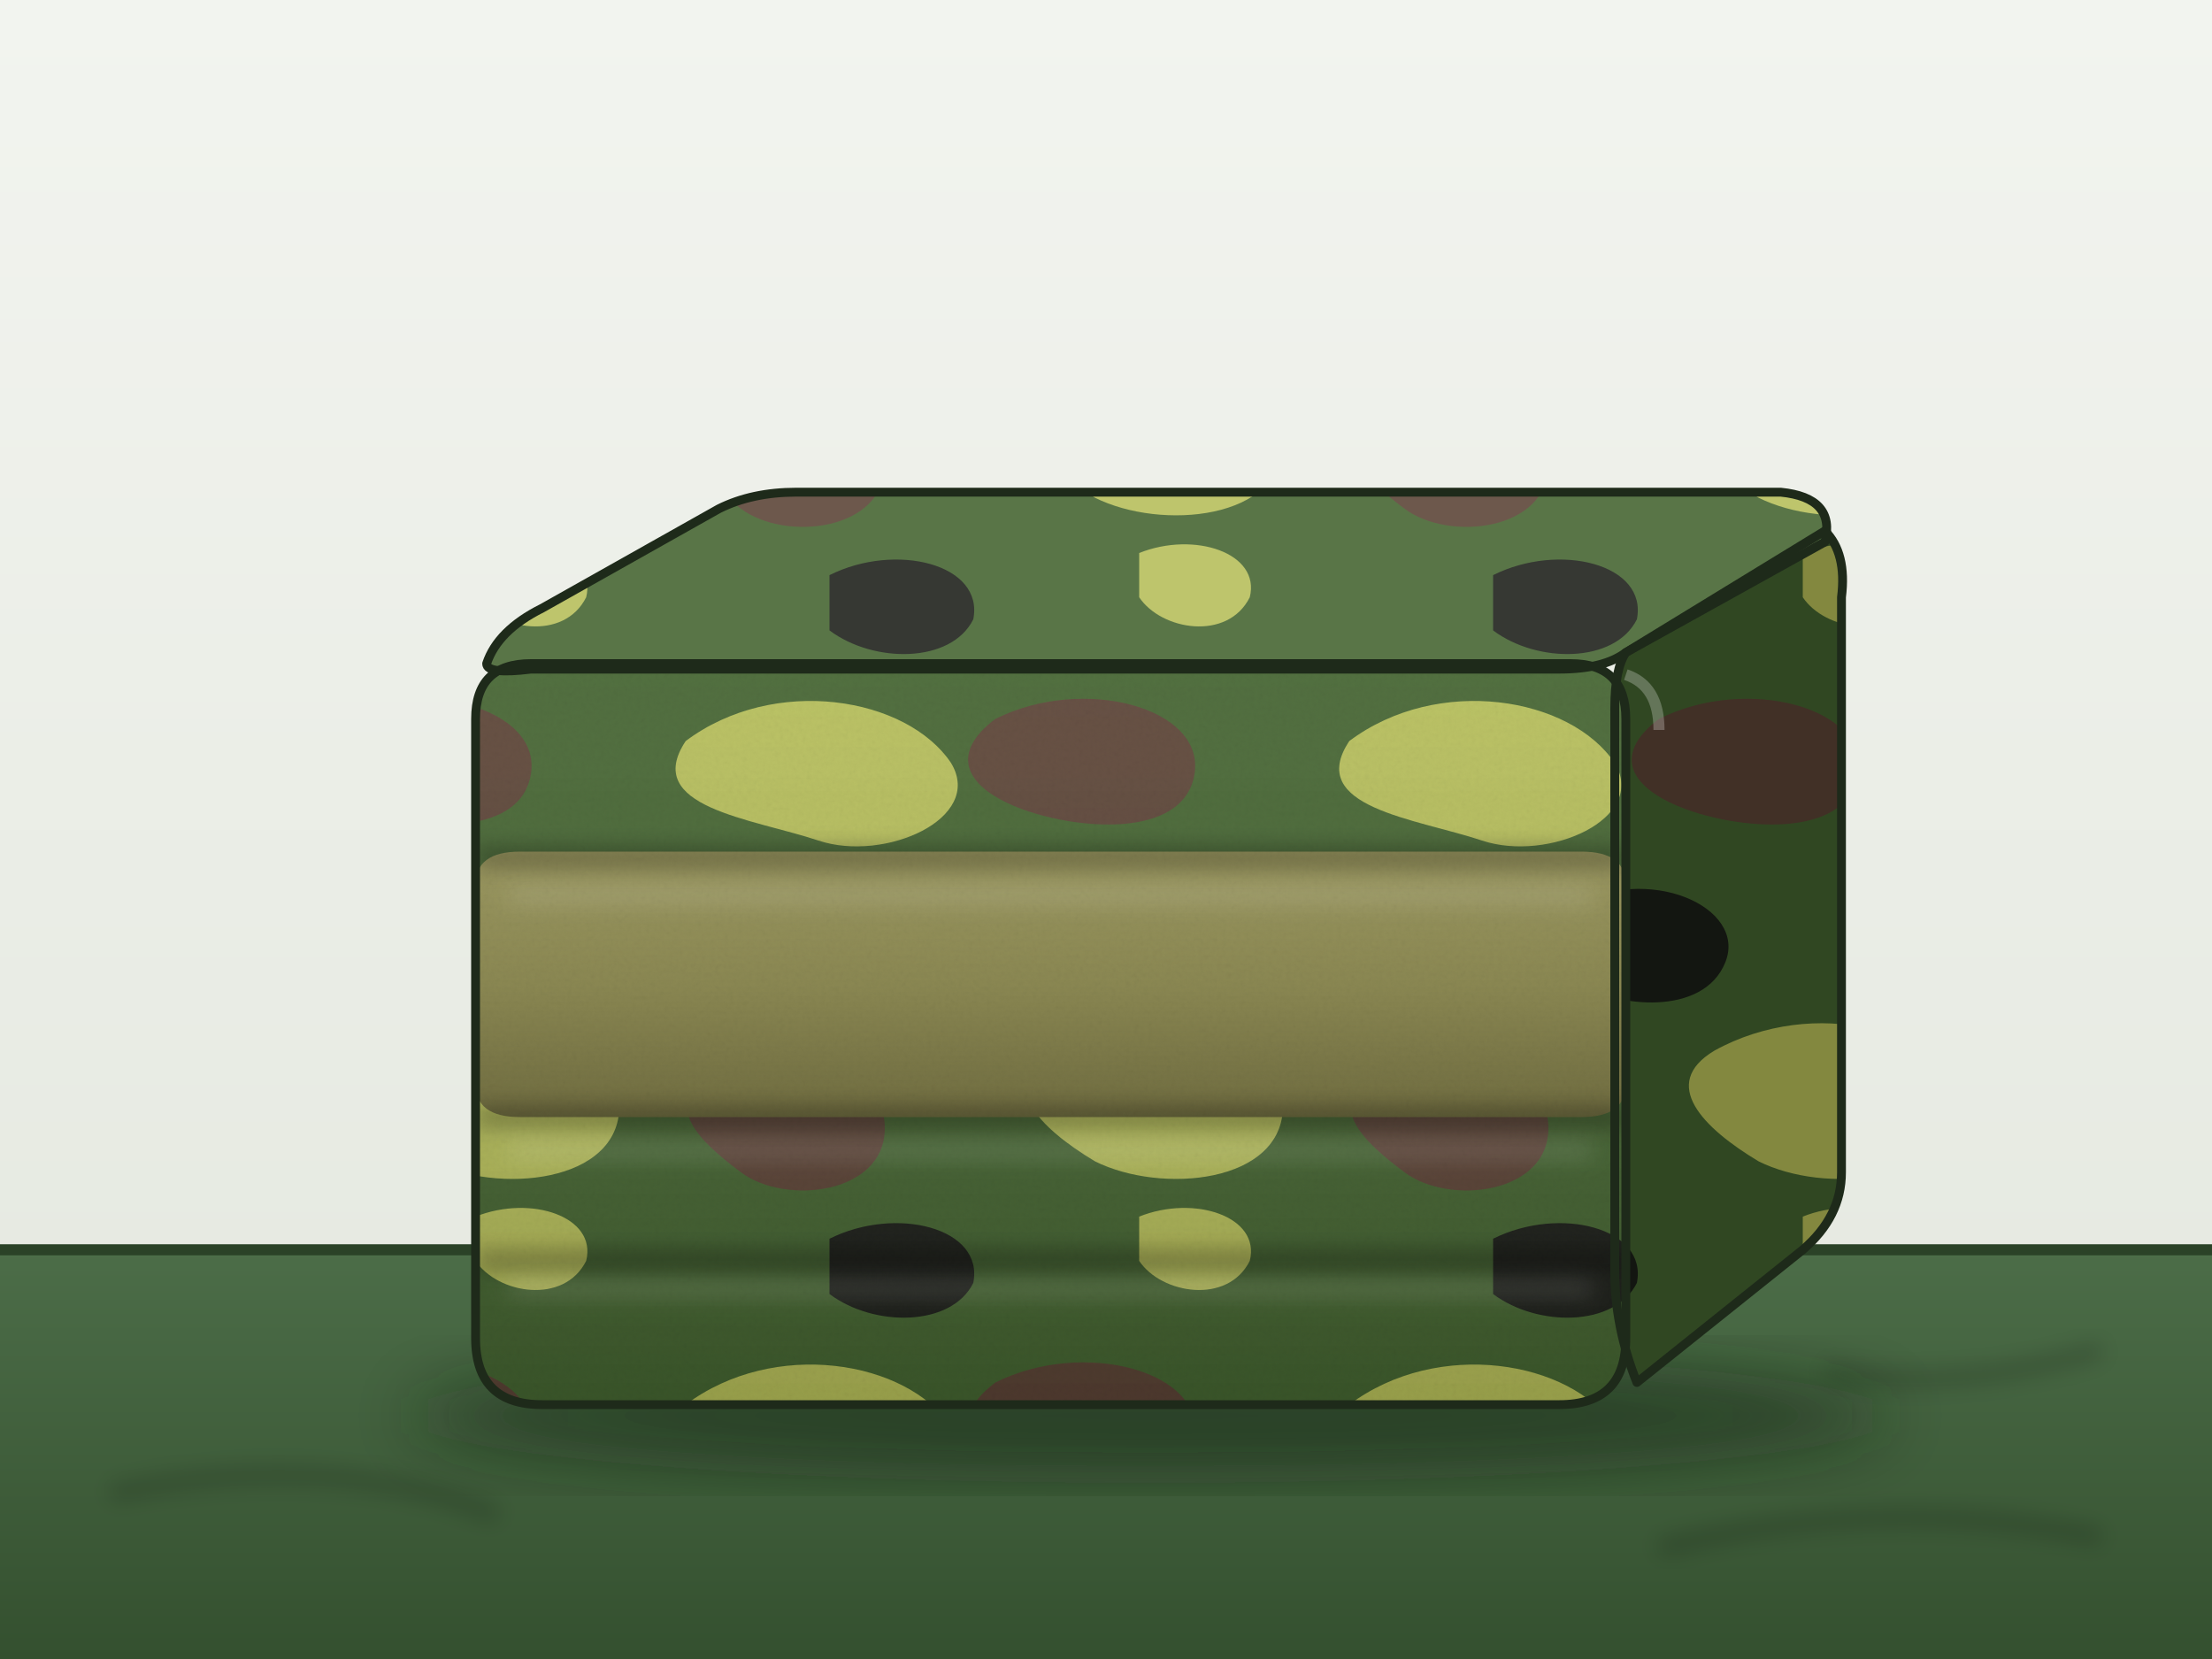
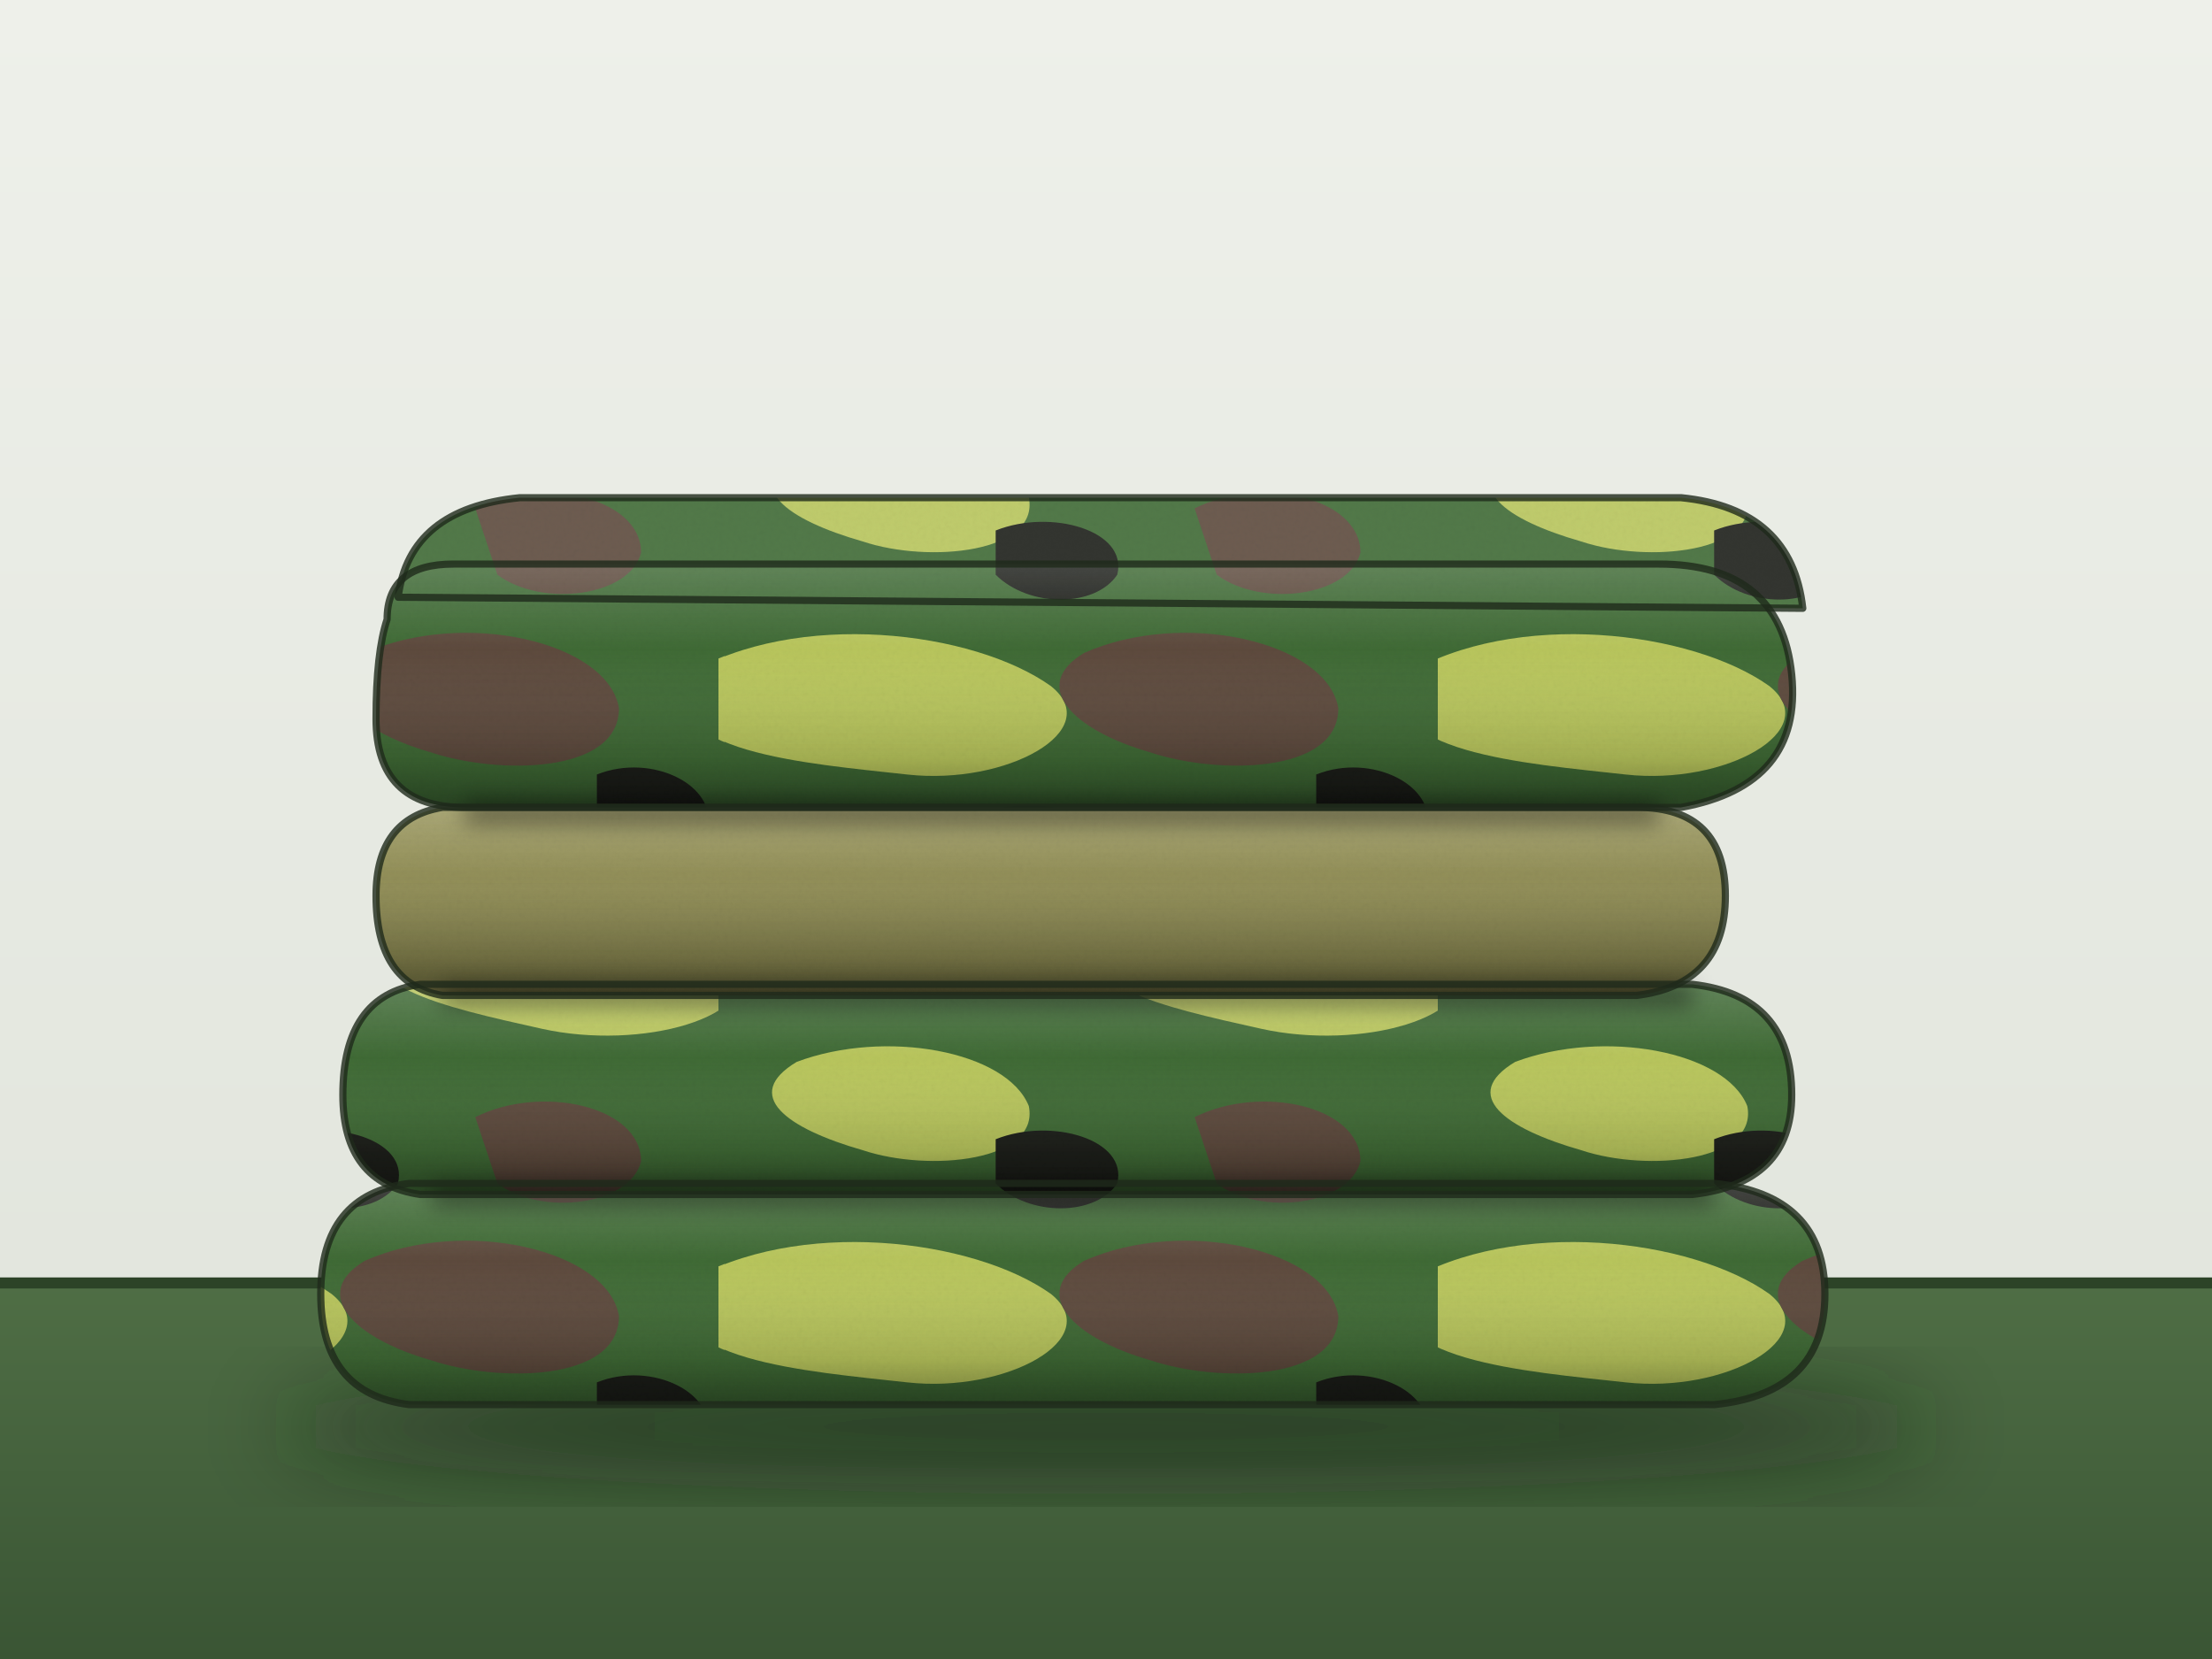
<svg xmlns="http://www.w3.org/2000/svg" viewBox="0 0 400 300" role="img" aria-label="Chăn bông rằn ri gấp vuông vức trên giường">
  <defs>
    <linearGradient id="wall" x1="0" y1="0" x2="0" y2="1">
-       <stop offset="0" stop-color="#f2f4ef" />
-       <stop offset="1" stop-color="#e3e7de" />
+       <stop offset="0" stop-color="#eef0ea" />
+       <stop offset="1" stop-color="#dfe3da" />
    </linearGradient>
    <linearGradient id="bed" x1="0" y1="0" x2="0" y2="1">
-       <stop offset="0" stop-color="#4c6d48" />
-       <stop offset="1" stop-color="#34502f" />
+       <stop offset="0" stop-color="#4f6e45" />
+       <stop offset="1" stop-color="#3a5534" />
    </linearGradient>
-     <pattern id="camo" width="120" height="120" patternUnits="userSpaceOnUse">
-       <rect width="120" height="120" fill="#43632f" />
-       <path d="M4 14C20 2 44 6 52 18 58 28 40 36 28 32 16 28-4 26 4 14Z" fill="#b5bd58" />
-       <path d="M70 70C88 60 112 66 112 80 112 94 90 96 78 90 68 84 60 76 70 70Z" fill="#b5bd58" />
-       <path d="M60 10C76 2 98 8 96 20 94 32 74 30 64 26 54 22 52 16 60 10Z" fill="#5a4234" />
-       <path d="M8 74C22 66 40 72 40 84 40 96 22 98 14 92 6 86 0 80 8 74Z" fill="#5a4234" />
-       <path d="M44 44C58 36 76 44 72 54 68 64 52 62 46 58 40 54 36 50 44 44Z" fill="#1b1e18" />
-       <path d="M96 36C106 32 120 38 118 48 114 56 102 54 96 48Z" fill="#1b1e18" />
-       <path d="M30 104C42 98 58 102 56 112 52 120 38 120 30 114Z" fill="#1b1e18" />
-       <path d="M86 100C96 96 108 100 106 108 102 116 90 114 86 108Z" fill="#b5bd58" />
+     <pattern id="camo" width="130" height="110" patternUnits="userSpaceOnUse">
+       <rect width="130" height="110" fill="#3f6a35" />
+       <path d="M-6 12C14 0 46 4 60 14 70 22 52 32 34 30 16 28-12 26-6 12Z" fill="#b8c55c" />
+       <path d="M70 58C92 48 124 52 134 64 138 74 116 80 98 76 80 72 62 68 70 58Z" fill="#b8c55c" />
+       <path d="M14 82C30 76 52 80 56 90 58 100 38 102 26 98 12 94 4 88 14 82Z" fill="#b8c55c" />
+       <path d="M66 8C84 0 110 6 112 18 112 30 90 30 78 26 64 22 56 14 66 8Z" fill="#5d4a3d" />
+       <path d="M2 48C16 40 38 46 40 56 40 66 22 68 12 64 2 60-6 54 2 48Z" fill="#5d4a3d" />
+       <path d="M86 92C98 86 116 90 116 100 114 108 98 110 90 104Z" fill="#5d4a3d" />
+       <path d="M44 38C58 32 76 38 74 48 70 58 54 56 46 52 38 48 36 42 44 38Z" fill="#1d1f1a" />
+       <path d="M108 30C118 26 130 32 128 40 124 48 112 46 108 40Z" fill="#1d1f1a" />
+       <path d="M50 96C60 92 74 96 72 104 68 110 56 110 50 104Z" fill="#1d1f1a" />
    </pattern>
+     <linearGradient id="roll" x1="0" y1="0" x2="0" y2="1">
+       <stop offset="0" stop-color="#fff" stop-opacity=".18" />
+       <stop offset=".35" stop-color="#fff" stop-opacity="0" />
+       <stop offset=".8" stop-color="#000" stop-opacity=".12" />
+       <stop offset="1" stop-color="#000" stop-opacity=".38" />
+     </linearGradient>
    <linearGradient id="khaki" x1="0" y1="0" x2="0" y2="1">
-       <stop offset="0" stop-color="#9a9760" />
-       <stop offset=".5" stop-color="#8a8752" />
-       <stop offset="1" stop-color="#6f6c40" />
-     </linearGradient>
-     <linearGradient id="frontShade" x1="0" y1="0" x2="0" y2="1">
-       <stop offset="0" stop-color="#fff" stop-opacity=".08" />
-       <stop offset="1" stop-color="#000" stop-opacity=".18" />
+       <stop offset="0" stop-color="#9d9a62" />
+       <stop offset=".45" stop-color="#8f8c56" />
+       <stop offset="1" stop-color="#6c6a3e" />
    </linearGradient>
    <filter id="noise" x="0" y="0" width="100%" height="100%">
      <feTurbulence type="fractalNoise" baseFrequency="1.2" numOctaves="2" seed="9" stitchTiles="stitch" />
      <feColorMatrix type="saturate" values="0" />
    </filter>
    <filter id="soft">
      <feGaussianBlur stdDeviation="2" />
    </filter>
-     <filter id="blur6">
-       <feGaussianBlur stdDeviation="6" />
+     <filter id="blur8">
+       <feGaussianBlur stdDeviation="8" />
    </filter>
-     <path id="top" d="M88 120Q90 114 98 110L130 92Q136 89 144 89H322Q332 90 330 98L294 118Q290 121 282 121H96Q88 122 88 120Z" />
-     <path id="side" d="M294 118L330 96Q334 100 333 108V212Q333 220 326 226L296 250Q292 240 292 230V128Q292 121 294 118Z" />
-     <path id="front" d="M96 120H284Q294 120 294 130V242Q294 254 282 254H98Q86 254 86 242V130Q86 120 96 120Z" />
-     <clipPath id="clipFront">
-       <use href="#front" />
+     <path id="top" d="M72 108Q74 92 94 90H304Q324 92 326 110Z" />
+     <path id="layer1" d="M70 112Q70 102 82 102H300Q322 102 324 122Q326 142 304 146H84Q68 146 68 130Q68 118 70 112Z" />
+     <path id="layer2" d="M80 146H296Q312 146 312 162Q312 178 296 180H80Q68 178 68 162Q68 148 80 146Z" />
+     <path id="layer3" d="M76 178H306Q324 180 324 198Q324 214 306 216H76Q62 214 62 198Q62 180 76 178Z" />
+     <path id="layer4" d="M74 214H310Q330 216 330 234Q330 252 310 254H74Q58 252 58 234Q58 216 74 214Z" />
+     <clipPath id="clip">
+       <use href="#top" />
+       <use href="#layer1" />
+       <use href="#layer2" />
+       <use href="#layer3" />
+       <use href="#layer4" />
    </clipPath>
  </defs>
  <rect width="400" height="300" fill="url(#wall)" />
-   <path d="M0 226H400V300H0Z" fill="url(#bed)" />
-   <path d="M0 226H400" stroke="#2b4227" stroke-width="2" />
-   <g fill="none" stroke="#000" stroke-opacity=".18" stroke-width="3" filter="url(#soft)">
-     <path d="M20 270q40-8 70 4M300 280q40-10 80-2M330 248q24 4 50-4" />
+   <path d="M0 232H400V300H0Z" fill="url(#bed)" />
+   <path d="M0 232H400" stroke="#2c4327" stroke-width="2" />
+   <ellipse cx="200" cy="258" rx="150" ry="12" fill="#0f1a0d" opacity=".5" filter="url(#blur8)" />
+   <use href="#top" fill="url(#camo)" />
+   <use href="#top" fill="#fff" opacity=".1" />
+   <use href="#layer4" fill="url(#camo)" />
+   <use href="#layer4" fill="url(#roll)" />
+   <use href="#layer3" fill="url(#camo)" />
+   <use href="#layer3" fill="url(#roll)" />
+   <use href="#layer2" fill="url(#khaki)" />
+   <use href="#layer2" fill="url(#roll)" opacity=".7" />
+   <use href="#layer1" fill="url(#camo)" />
+   <use href="#layer1" fill="url(#roll)" />
+   <g fill="none" stroke="#000" stroke-opacity=".4" stroke-width="4" filter="url(#soft)">
+     <path d="M84 147H300M80 180H306M78 216H310" />
  </g>
-   <ellipse cx="208" cy="256" rx="134" ry="12" fill="#0f1a0d" opacity=".45" filter="url(#blur6)" />
-   <use href="#side" fill="url(#camo)" />
-   <use href="#side" fill="#000" opacity=".28" />
-   <use href="#top" fill="url(#camo)" />
-   <use href="#top" fill="#fff" opacity=".12" />
-   <use href="#front" fill="url(#camo)" />
-   <g clip-path="url(#clipFront)">
-     <rect x="80" y="118" width="220" height="140" fill="url(#frontShade)" />
-     <path d="M86 160Q86 154 94 154H286Q294 154 294 160V196Q294 202 286 202H94Q86 202 86 196Z" fill="url(#khaki)" />
-     <g fill="none" stroke="#000" stroke-opacity=".35" stroke-width="3" filter="url(#soft)">
-       <path d="M86 155H294M86 202H294M86 228H294" />
-     </g>
-     <g fill="none" stroke="#fff" stroke-opacity=".18" stroke-width="2" filter="url(#soft)">
-       <path d="M92 162H288M92 208H288M92 233H288" />
-     </g>
-     <rect x="80" y="118" width="220" height="140" filter="url(#noise)" opacity=".1" style="mix-blend-mode:multiply" />
+   <rect x="50" y="60" width="310" height="200" clip-path="url(#clip)" filter="url(#noise)" opacity=".08" style="mix-blend-mode:multiply" />
+   <g fill="none" stroke="#1f2a1b" stroke-width="1.3" stroke-linejoin="round" stroke-opacity=".8">
+     <use href="#top" />
+     <use href="#layer4" />
+     <use href="#layer3" />
+     <use href="#layer2" />
+     <use href="#layer1" />
  </g>
-   <g fill="none" stroke="#1e2a1a" stroke-width="1.6" stroke-linejoin="round">
-     <use href="#top" />
-     <use href="#side" />
-     <use href="#front" />
-   </g>
-   <path d="M294 122Q300 124 300 132" fill="none" stroke="#fff" stroke-opacity=".25" stroke-width="2" />
</svg>
